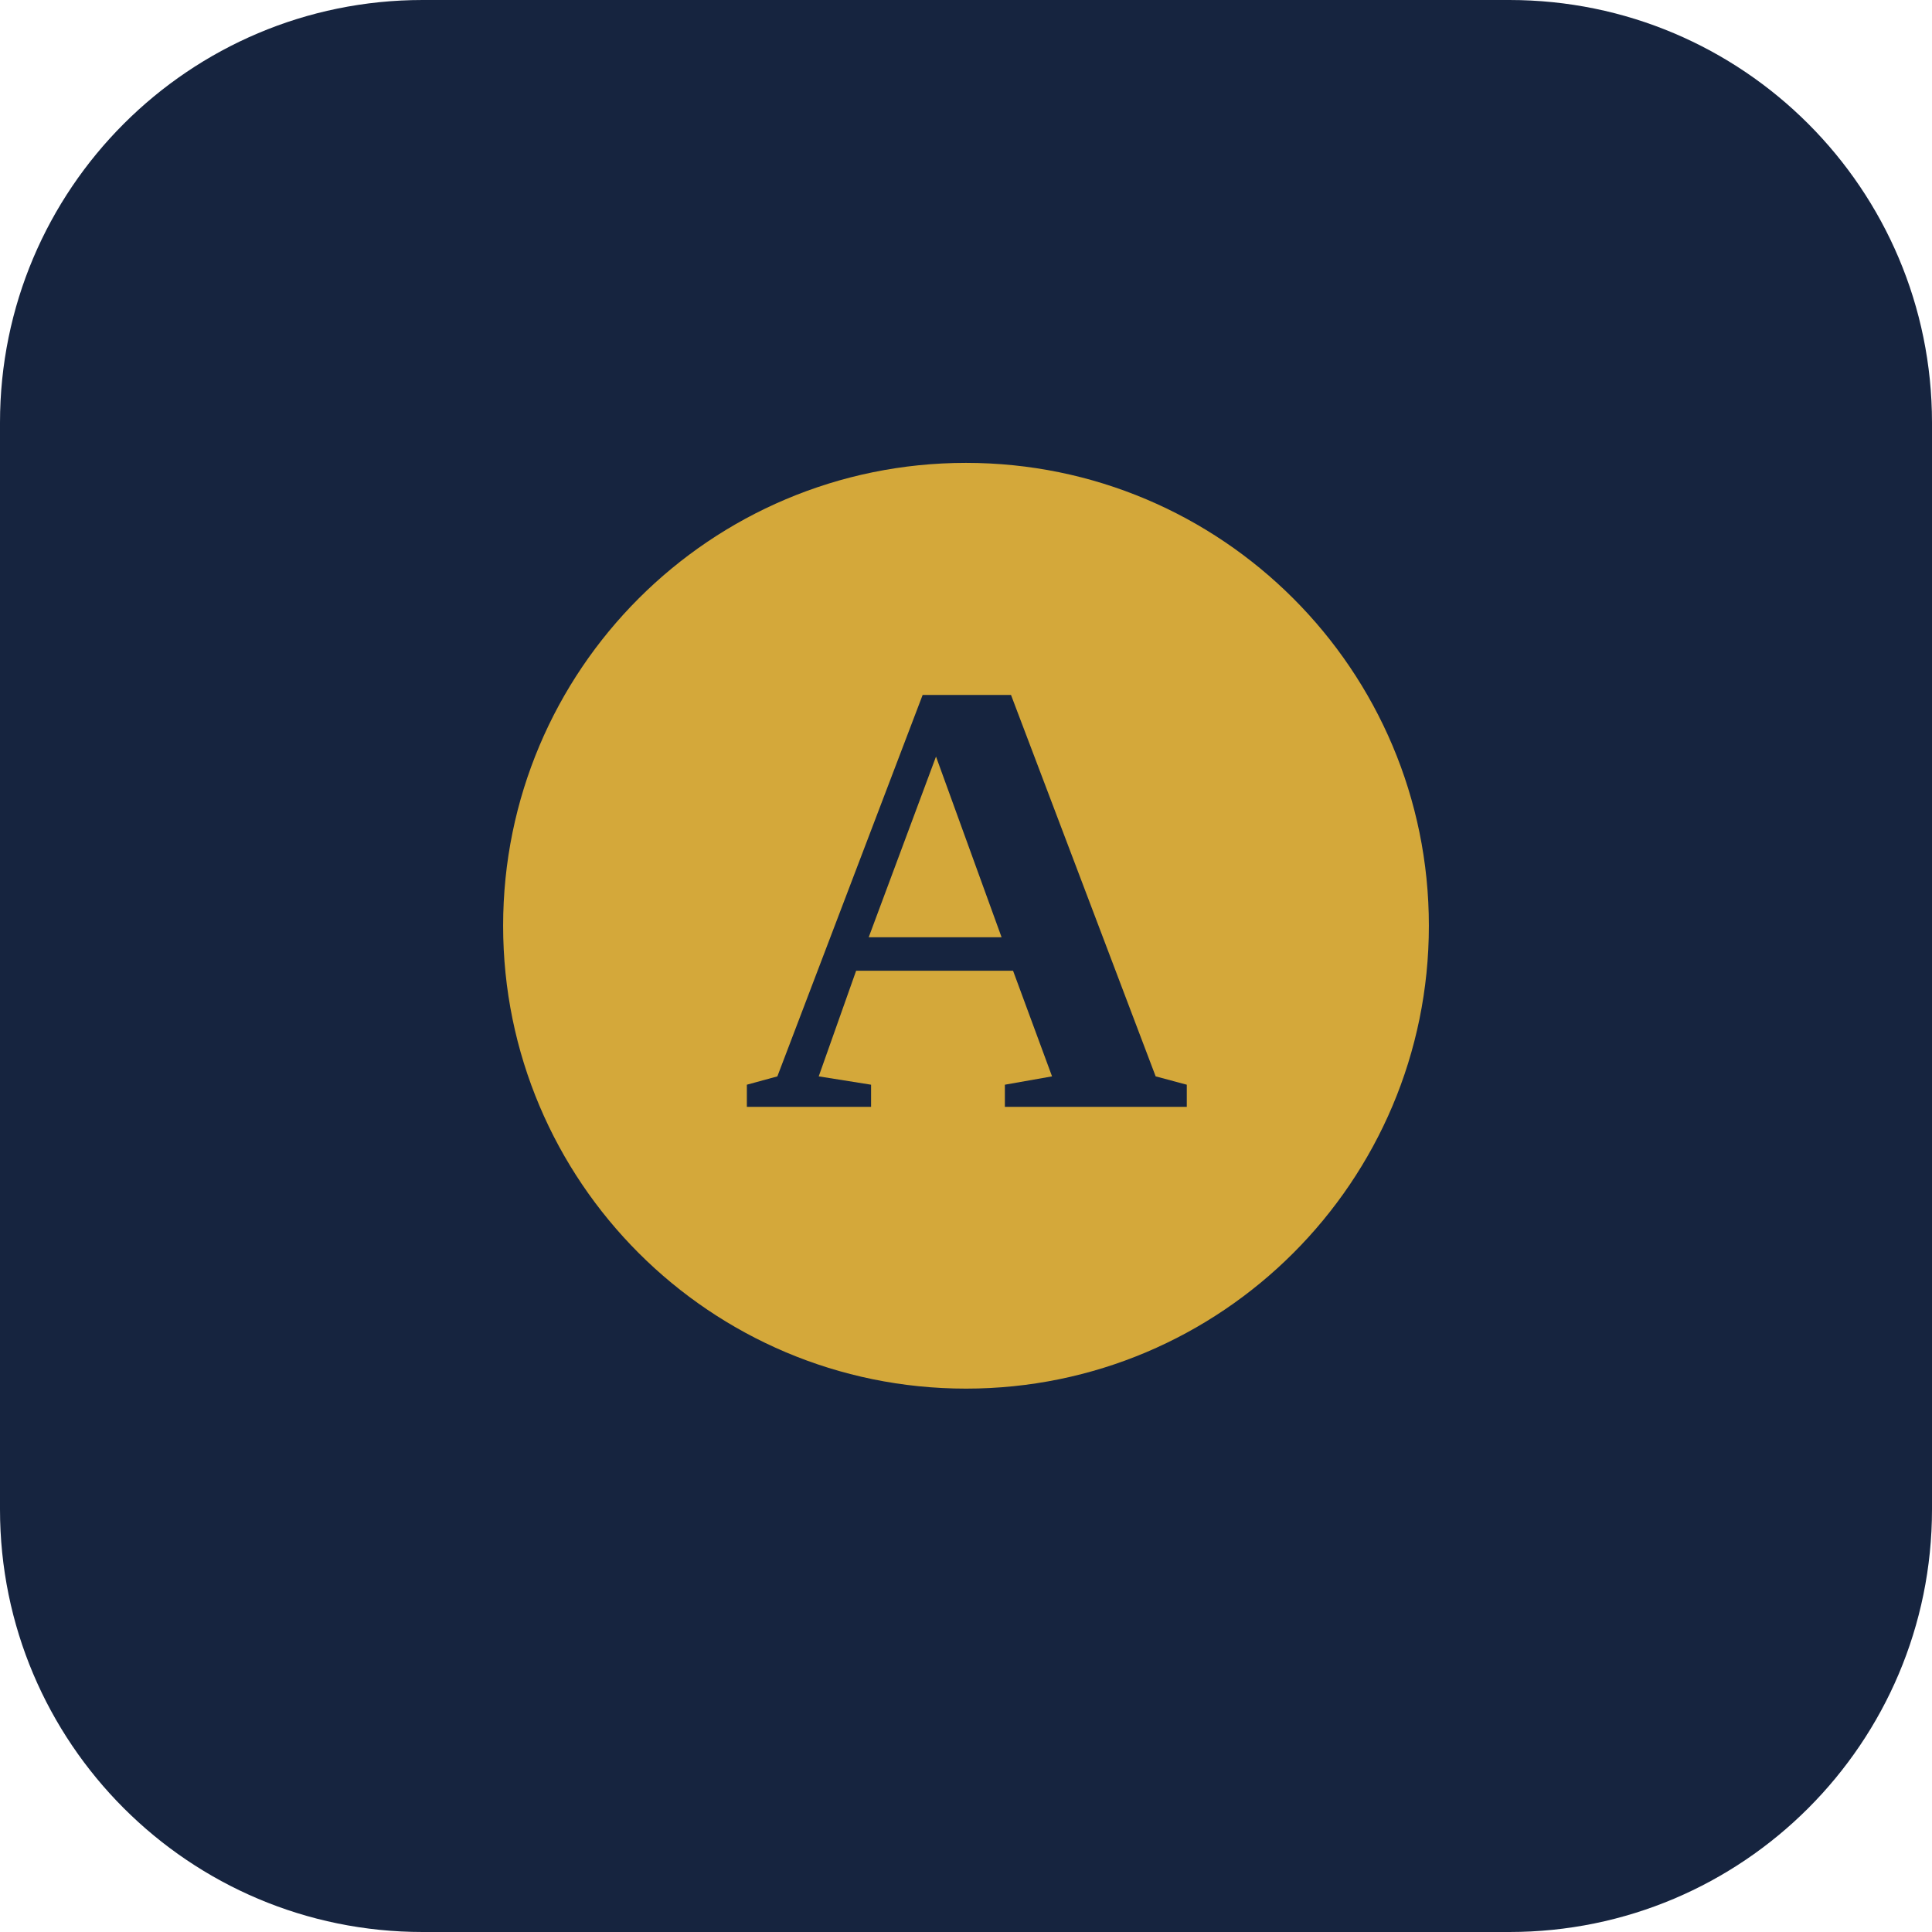
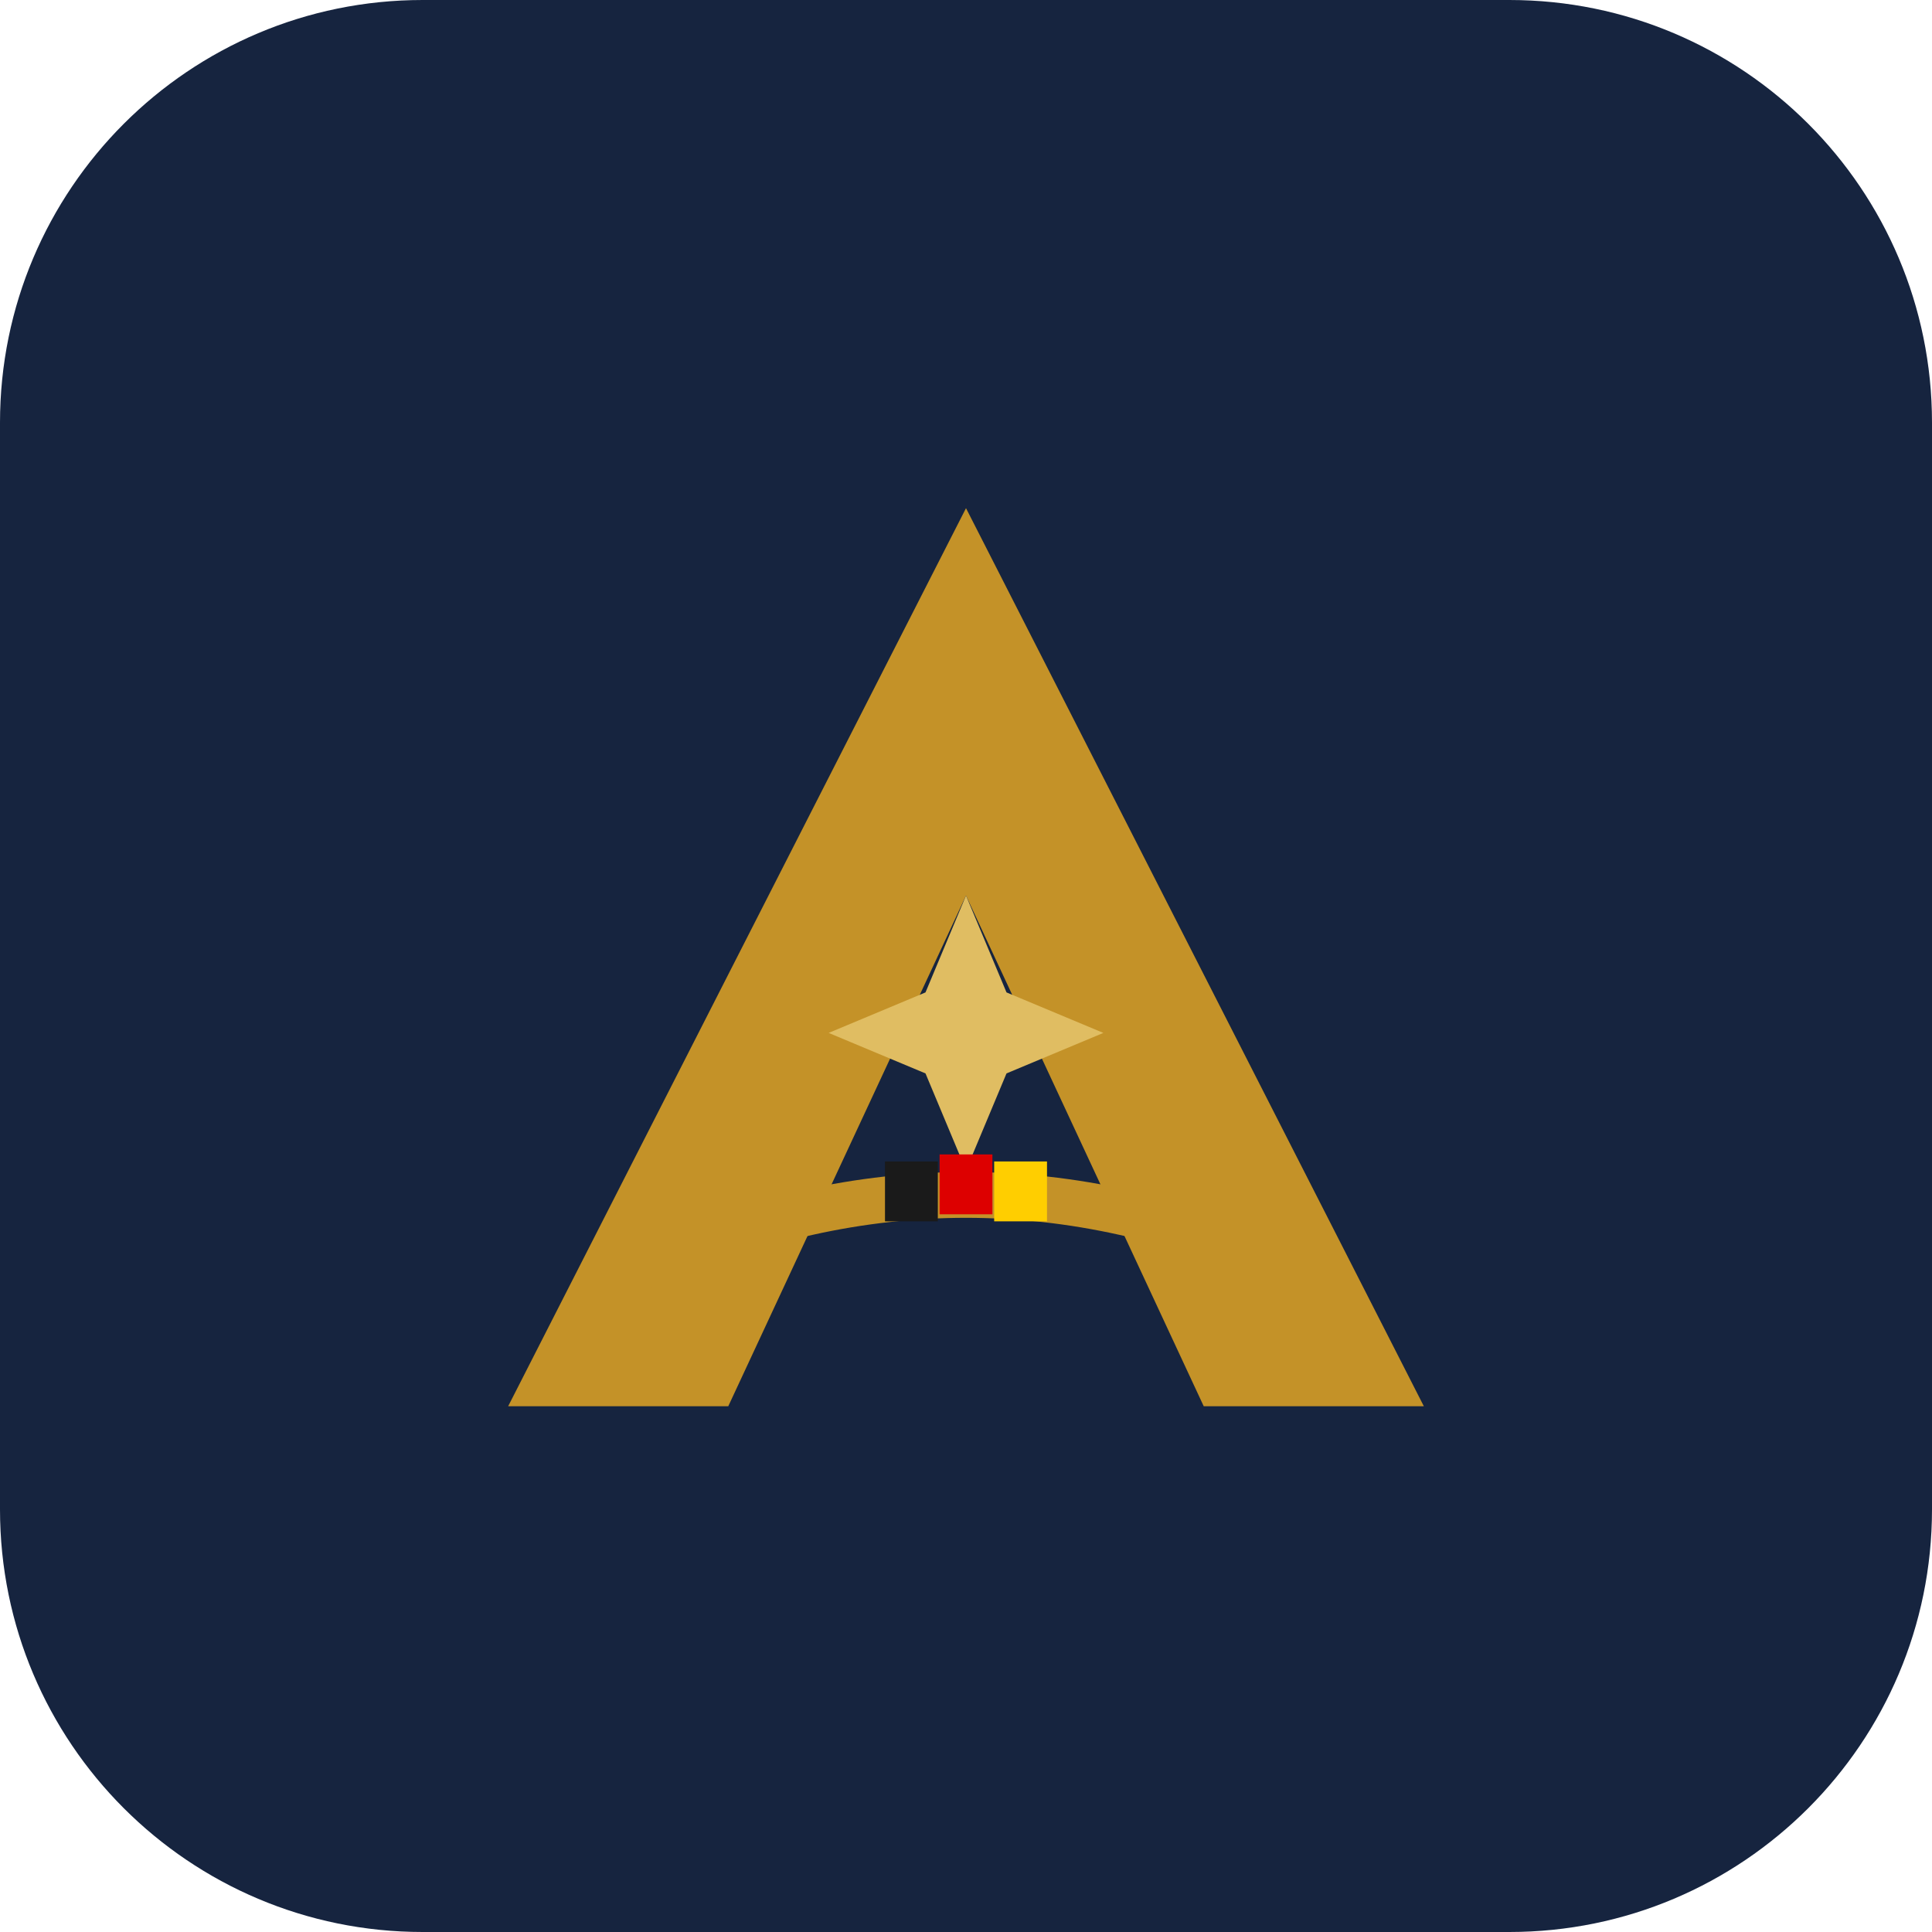
<svg xmlns="http://www.w3.org/2000/svg" viewBox="0 0 192 192" width="192" height="192">
  <rect width="192" height="192" rx="42" fill="#16243F" />
-   <circle cx="96" cy="92" r="46" fill="#d4a83a" />
-   <text x="96" y="110" text-anchor="middle" font-family="Georgia,'Times New Roman',serif" font-size="62" font-weight="700" fill="#16243F">A</text>
+   <g transform="translate(40 40) scale(1.75)">
+     <path d="M32 6 L58 57 L45.5 57 L32 28 L18.5 57 L6 57 Z" fill="#c49228" />
+     <path d="M32 28 l2.3 5.5 5.5 2.3 -5.5 2.3 -2.3 5.5 -2.3 -5.5 -5.5 -2.3 5.5 -2.3 Z" fill="#e0bd62" />
+     <path d="M14 49 Q32 41 50 49" fill="none" stroke="#c49228" stroke-width="2.6" stroke-linecap="round" />
+     <rect x="27.4" y="43.1" width="3" height="3.4" fill="#1a1a1a" />
+     <rect x="30.5" y="42.7" width="3" height="3.4" fill="#DD0000" />
+     <rect x="33.6" y="43.1" width="3" height="3.4" fill="#FFCE00" />
+   </g>
</svg>
